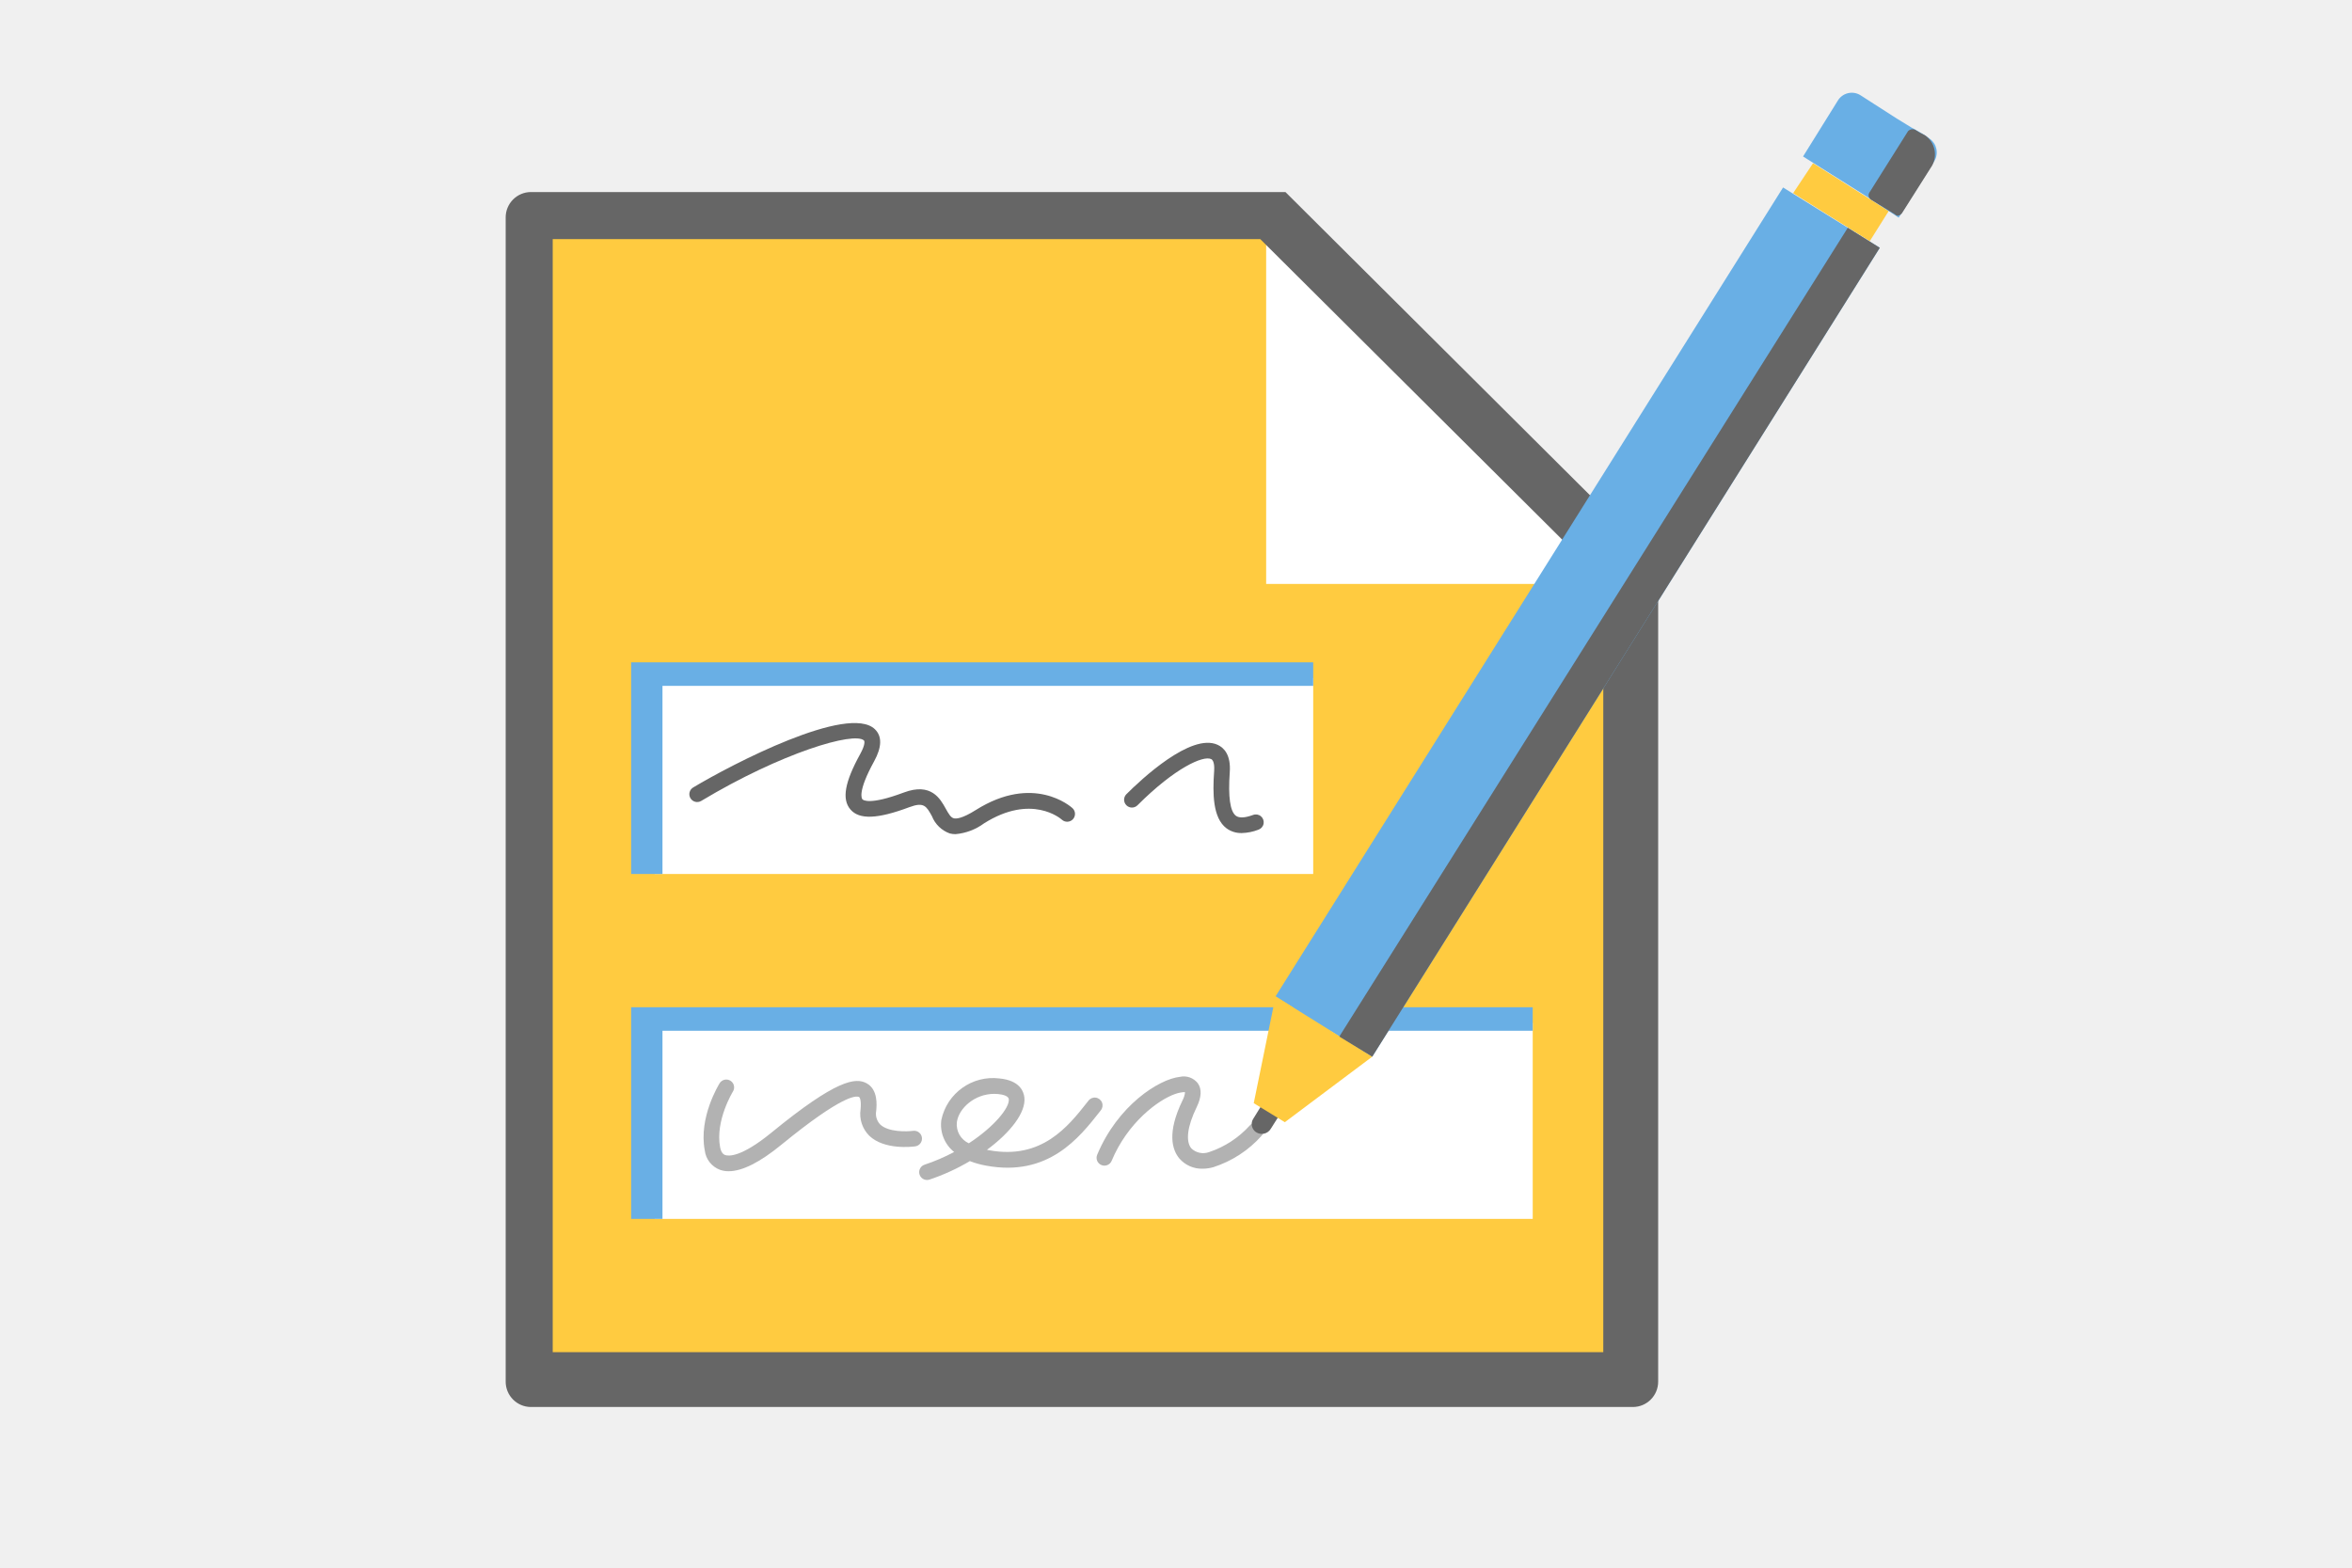
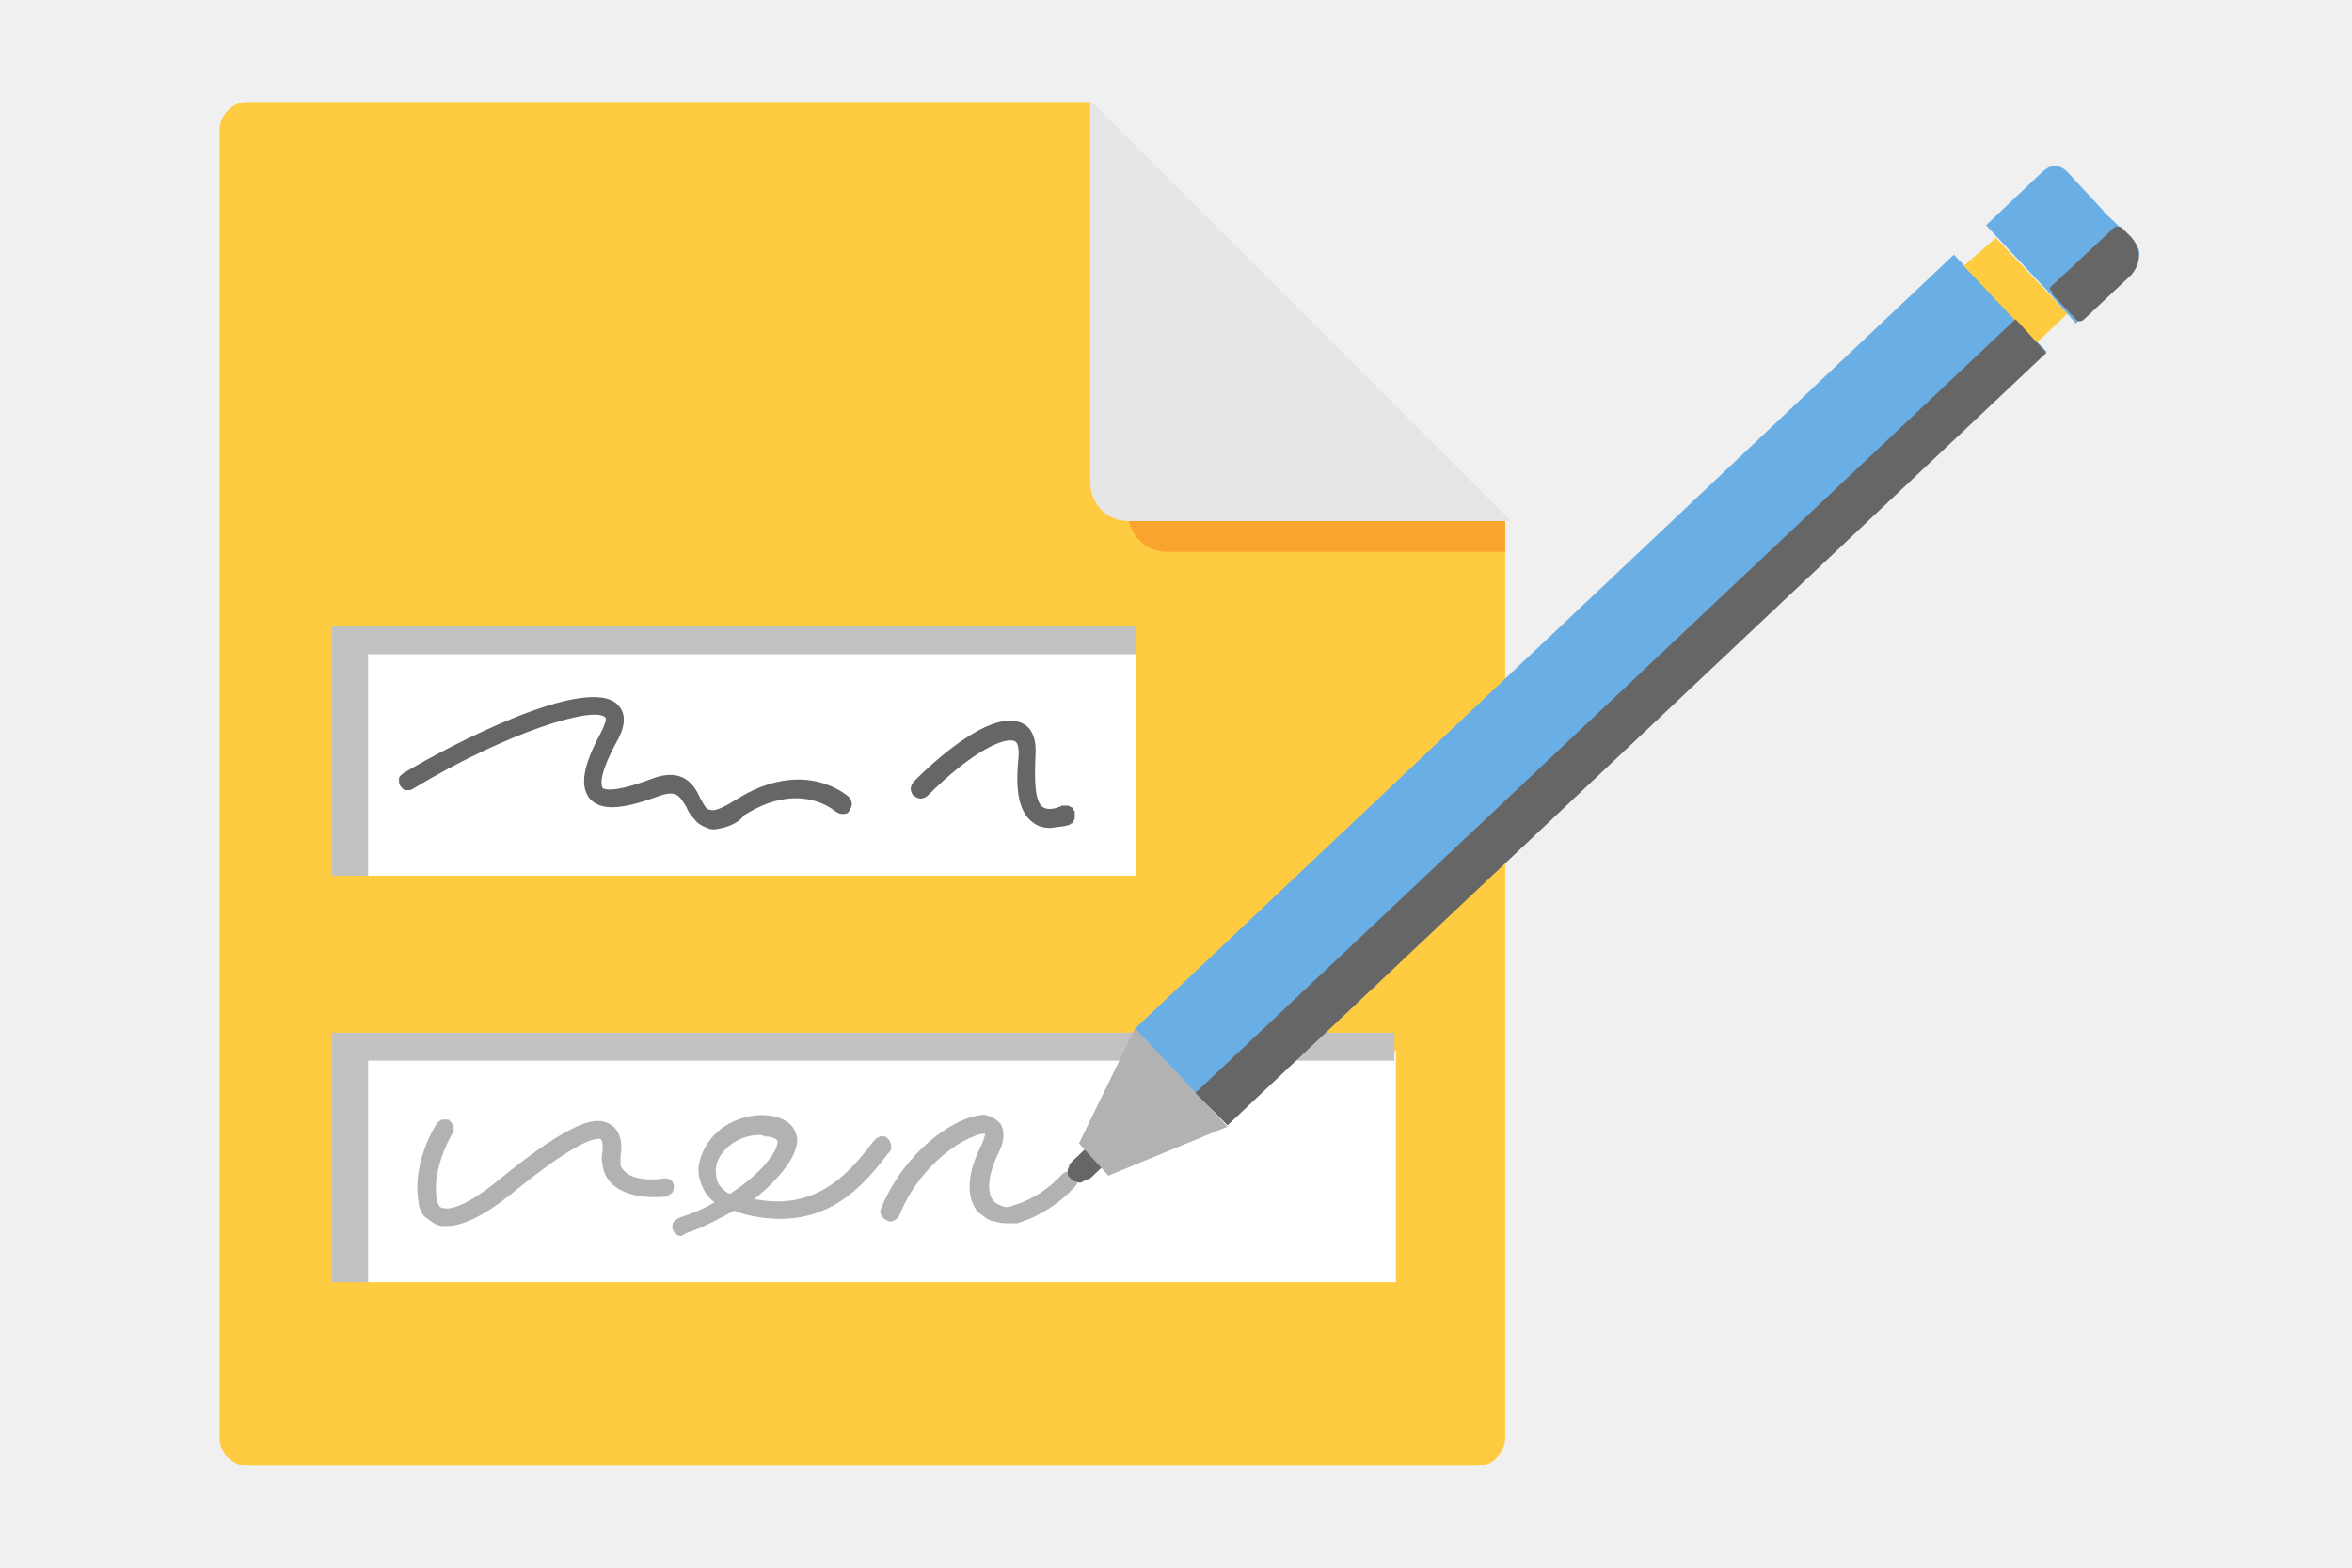
- <svg xmlns="http://www.w3.org/2000/svg" viewBox="0 0 300 200">
-   <defs>
-     <style>.cls-1{fill:#ffcb40;}.cls-2{fill:#fff;}.cls-3{fill:#666;}.cls-4{fill:#69afe5;}.cls-5{fill:#b2b2b2;}</style>
-   </defs>
-   <g id="Layer_1" data-name="Layer 1">
-     <path class="cls-1" d="M162.515,27.785H71.469A3.069,3.069,0,0,0,68.4,30.853V172.327a3.069,3.069,0,0,0,3.069,3.069H204.432a3.069,3.069,0,0,0,3.069-3.069V72.77Z" />
-     <polygon class="cls-2" points="164.413 29.5 161.5 29.5 161.5 74.5 209.579 74.5 164.413 29.5" />
-     <path class="cls-3" d="M163.96,24.5H67.732A3.232,3.232,0,0,0,64.5,27.732V176.268a3.232,3.232,0,0,0,3.232,3.232H208.268a3.232,3.232,0,0,0,3.232-3.232V71.843ZM70.5,172.5V30.5h90.242L204.5,74.06V172.5Z" />
-     <rect class="cls-2" x="83.5" y="86.5" width="84" height="25" />
-     <rect class="cls-2" x="83.5" y="130.5" width="112" height="25" />
-     <polygon class="cls-4" points="84.5 111.5 80.5 111.5 80.5 84.5 167.5 84.5 167.5 87.5 84.5 87.5 84.5 111.5" />
-     <polygon class="cls-4" points="84.5 155.5 80.5 155.5 80.5 128.5 195.5 128.5 195.5 131.5 84.5 131.5 84.5 155.5" />
-     <path class="cls-3" d="M121.875,106.418a2.881,2.881,0,0,1-.728-.089,3.839,3.839,0,0,1-2.28-2.209c-.7-1.264-1.014-1.843-2.878-1.144-4.057,1.519-6.373,1.613-7.508.3s-.737-3.489,1.252-7.106c.636-1.155.555-1.619.47-1.7-1.221-1.176-10.48,1.54-20.762,7.709a1,1,0,0,1-1.029-1.715c4.939-2.964,19.8-10.691,23.179-7.435.933.9.9,2.281-.1,4.105-2.144,3.9-1.565,4.751-1.492,4.835s.86.8,5.293-.866c3.48-1.3,4.639.8,5.331,2.05.39.707.654,1.143,1.027,1.239.306.084,1.072.046,2.8-1.043,7.386-4.665,12.144-.435,12.344-.251a1,1,0,0,1-1.352,1.474c-.15-.134-3.876-3.351-9.924.468A7.2,7.2,0,0,1,121.875,106.418Z" />
-     <path class="cls-3" d="M158.387,106.278a3.152,3.152,0,0,1-1.953-.611c-1.747-1.318-1.773-4.426-1.569-7.291.029-.4.047-1.34-.39-1.539-1-.466-4.567,1.079-9.4,5.909a1,1,0,0,1-1.414-1.414c1.873-1.873,8.244-7.869,11.643-6.314.8.364,1.714,1.266,1.554,3.5-.223,3.126.039,4.994.779,5.552.415.314,1.153.28,2.192-.1a1,1,0,1,1,.684,1.879A6.307,6.307,0,0,1,158.387,106.278Z" />
-     <path class="cls-5" d="M92.943,149.421a3.283,3.283,0,0,1-1.129-.189,3.013,3.013,0,0,1-1.922-2.483c-.8-4.184,1.793-8.379,1.9-8.556a1,1,0,0,1,1.695,1.062c-.023.037-2.284,3.717-1.634,7.119.154.8.519.935.64.979.4.145,1.981.357,5.923-2.871,8.289-6.786,10.718-7.032,12.106-6.289,1.506.806,1.3,2.859,1.238,3.533a1.973,1.973,0,0,0,.5,1.722c1.034,1,3.4.931,4.224.817a1,1,0,0,1,.272,1.981c-.4.057-3.966.486-5.88-1.353a3.913,3.913,0,0,1-1.11-3.363c.113-1.146-.1-1.524-.192-1.574-.352-.185-2.1-.3-9.895,6.073C96.931,148.285,94.67,149.421,92.943,149.421Z" />
-     <path class="cls-5" d="M118.242,150.537a1,1,0,0,1-.315-1.949,24.462,24.462,0,0,0,3.775-1.62,4.452,4.452,0,0,1-1.631-4.1,6.729,6.729,0,0,1,7.427-5.281c2.544.249,3.074,1.628,3.163,2.428.212,1.894-1.763,4.452-4.775,6.675.085.018.172.035.26.051,6.73,1.243,10.1-3.03,12.555-6.152l.125-.158a1,1,0,1,1,1.571,1.236l-.125.159c-2.614,3.324-6.565,8.354-14.49,6.882a11.338,11.338,0,0,1-2.075-.577,26.818,26.818,0,0,1-5.15,2.357A.989.989,0,0,1,118.242,150.537Zm8.569-10.986c-2.465,0-4.508,1.81-4.76,3.595a2.641,2.641,0,0,0,1.524,2.713c3.265-2.134,5.217-4.563,5.1-5.624-.051-.463-.881-.612-1.37-.66C127.137,139.56,126.973,139.551,126.811,139.551Z" />
-     <path class="cls-5" d="M153.4,149.1a3.8,3.8,0,0,1-2.967-1.3c-.926-1.108-1.608-3.293.4-7.414.378-.775.3-1.061.3-1.064a4.2,4.2,0,0,0-1.257.25c-2.135.745-6.05,3.631-8.087,8.529a1,1,0,0,1-1.847-.767c2.615-6.287,7.849-9.658,10.563-9.956a2.272,2.272,0,0,1,2.279.821c.525.746.473,1.776-.155,3.064-1.186,2.428-1.428,4.343-.667,5.253a2.194,2.194,0,0,0,2.278.458,12.157,12.157,0,0,0,5.168-3.386,1,1,0,0,1,1.525,1.294,14,14,0,0,1-6.147,4.015A5.089,5.089,0,0,1,153.4,149.1Z" />
-     <path class="cls-3" d="M162.1,143.99l2.13-3.367-2.2-1.419-2.153,3.489a1.244,1.244,0,0,0,.338,1.748h0A1.332,1.332,0,0,0,162.1,143.99Z" />
-     <polygon class="cls-4" points="227.433 23.917 235.688 29.055 239.766 31.611 175.031 134.808 170.83 132.241 162.698 127.114 227.433 23.917" />
-     <polygon class="cls-1" points="240.906 26.922 238.49 30.766 228.718 24.642 231.257 20.821 240.906 26.922" />
-     <polygon class="cls-1" points="159.916 140.739 162.698 127.114 175.031 134.808 163.88 143.166 159.916 140.739" />
-     <polygon class="cls-3" points="239.766 31.611 175.031 134.808 170.83 132.241 235.688 29.055 239.766 31.611" />
-     <path class="cls-4" d="M234.393,12.873a2.083,2.083,0,0,1,2.882-.742l4.654,2.988c.465.285,1.162.711,1.859,1.14.589.3,1.286.722,1.751,1.007l.578.419a2.15,2.15,0,0,1,.61,2.87l-4.545,7.212-4.059-2.679-8.14-5.125Z" />
-     <path class="cls-3" d="M238.408,24.623l4.976-7.909a.806.806,0,0,1,.873-.169,11.673,11.673,0,0,0,1.282.721h0a2.967,2.967,0,0,1,.893,3.878L242.6,27.193c-.274.341-.647.433-.869.169L238.7,25.507A.675.675,0,0,1,238.408,24.623Z" />
-   </g>
+ <svg xmlns="http://www.w3.org/2000/svg" width="300" height="200" viewBox="0 0 300 200" fill="none">
+   <path d="M139.055 13H31.577C30.683 13 29.788 13.358 29.073 14.073C28.358 14.788 28 15.682 28 16.577V183.423C28 184.318 28.358 185.391 29.073 185.927C29.788 186.642 30.683 187 31.577 187H188.412C189.307 187 190.38 186.642 190.916 185.927C191.631 185.212 191.989 184.318 191.989 183.423V66.112L139.055 13Z" fill="#FFCB40" />
+   <path d="M144.956 82.207H45.883V111.713H144.956V82.207Z" fill="white" />
+   <path d="M177.861 134.067H45.883V163.573H178.04V134.067H177.861Z" fill="white" />
+   <path d="M46.956 111.713H42.307V79.882H144.956V83.458H46.956V111.713Z" fill="#C2C2C2" />
+   <path d="M46.956 163.573H42.307V131.742H177.861V135.319H46.956V163.573Z" fill="#C2C2C2" />
+   <path d="M91.128 105.812C90.77 105.812 90.591 105.812 90.234 105.633C89.697 105.454 88.982 105.097 88.624 104.56C88.088 104.024 87.73 103.487 87.551 102.951C86.657 101.52 86.299 100.805 84.153 101.52C79.325 103.308 76.642 103.487 75.212 101.878C73.96 100.268 74.318 97.765 76.642 93.473C77.358 92.042 77.358 91.506 77.179 91.506C75.748 90.075 64.84 93.294 52.679 100.626C52.5 100.805 52.142 100.805 51.785 100.805C51.427 100.805 51.248 100.447 51.069 100.268C50.891 100.089 50.891 99.732 50.891 99.374C50.891 99.016 51.248 98.838 51.427 98.659C57.329 95.082 74.854 85.962 78.788 89.896C79.861 90.969 79.861 92.579 78.61 94.725C76.106 99.374 76.821 100.268 76.821 100.447C76.821 100.626 77.894 101.341 83.08 99.374C87.194 97.765 88.624 100.268 89.34 101.878C89.876 102.772 90.055 103.308 90.591 103.308C90.949 103.487 91.843 103.308 93.81 102.057C102.573 96.513 108.117 101.52 108.296 101.699C108.475 101.878 108.653 102.235 108.653 102.593C108.653 102.951 108.475 103.129 108.296 103.487C108.117 103.845 107.759 103.845 107.402 103.845C107.044 103.845 106.865 103.666 106.507 103.487C106.329 103.308 101.858 99.553 94.883 104.024C94.168 105.097 92.558 105.633 91.128 105.812Z" fill="#666666" />
+   <path d="M134.048 105.633C133.153 105.633 132.438 105.454 131.723 104.918C129.577 103.308 129.577 99.732 129.934 96.334C129.934 95.797 129.934 94.725 129.398 94.546C128.146 94.009 124.033 95.797 118.31 101.52C118.131 101.699 117.774 101.878 117.416 101.878C117.058 101.878 116.88 101.699 116.522 101.52C116.343 101.341 116.164 100.984 116.164 100.626C116.164 100.268 116.343 100.089 116.522 99.732C118.668 97.586 126.179 90.433 130.292 92.221C131.186 92.579 132.259 93.652 132.08 96.334C131.902 100.089 132.08 102.235 132.975 102.951C133.511 103.308 134.405 103.308 135.478 102.772C135.657 102.772 135.836 102.772 136.015 102.772C136.194 102.772 136.372 102.772 136.551 102.951C136.73 102.951 136.909 103.129 136.909 103.308C137.088 103.487 137.088 103.487 137.088 103.666C137.088 103.845 137.088 104.024 137.088 104.202C137.088 104.381 137.088 104.56 136.909 104.739C136.909 104.918 136.73 105.097 136.551 105.097C136.372 105.275 136.372 105.275 136.194 105.275C135.836 105.454 134.942 105.454 134.048 105.633Z" fill="#666666" />
+   <path d="M56.971 156.42C56.434 156.42 56.077 156.42 55.719 156.242C55.182 156.063 54.646 155.526 54.109 155.169C53.752 154.632 53.394 154.096 53.394 153.38C52.5 148.373 55.54 143.545 55.719 143.366C55.719 143.187 55.898 143.187 56.077 143.008C56.255 142.829 56.434 142.829 56.434 142.829C56.613 142.829 56.792 142.829 56.971 142.829C57.15 142.829 57.328 142.829 57.328 143.008C57.507 143.008 57.507 143.187 57.686 143.366C57.865 143.545 57.865 143.724 57.865 143.724C57.865 143.902 57.865 144.081 57.865 144.26C57.865 144.439 57.865 144.618 57.686 144.618C57.686 144.618 55.004 149.088 55.719 153.023C55.898 153.917 56.255 154.096 56.434 154.096C56.971 154.274 58.759 154.453 63.409 150.698C73.245 142.651 76.106 142.472 77.715 143.366C79.504 144.26 79.325 146.764 79.146 147.479C79.146 147.837 79.146 148.194 79.146 148.552C79.146 148.91 79.504 149.267 79.683 149.446C80.934 150.698 83.617 150.519 84.69 150.34C85.047 150.34 85.226 150.34 85.584 150.519C85.763 150.698 85.942 151.056 85.942 151.234C85.942 151.592 85.942 151.771 85.763 152.129C85.584 152.307 85.226 152.486 85.047 152.665C84.511 152.665 80.398 153.201 78.073 151.056C77.537 150.519 77.179 149.983 77 149.267C76.821 148.552 76.642 147.837 76.821 147.121C77 145.691 76.642 145.333 76.642 145.333C76.285 145.154 74.139 144.975 65.018 152.486C61.62 155.169 58.938 156.42 56.971 156.42Z" fill="#B2B2B2" />
+   <path d="M86.836 157.672C86.478 157.672 86.299 157.493 86.12 157.314C85.942 157.136 85.763 156.957 85.763 156.599C85.763 156.242 85.763 156.063 85.942 155.884C86.12 155.705 86.299 155.526 86.657 155.347C88.266 154.811 89.697 154.274 91.128 153.38C90.412 152.844 89.876 152.128 89.518 151.234C89.16 150.34 88.982 149.446 89.16 148.552C89.518 146.585 90.77 144.797 92.379 143.724C93.989 142.651 95.956 142.114 97.923 142.293C100.963 142.651 101.5 144.26 101.679 145.154C101.858 147.3 99.533 150.34 96.135 153.023C96.314 153.023 96.314 153.023 96.493 153.023C104.361 154.453 108.474 149.446 111.336 145.691L111.515 145.512C111.693 145.333 111.693 145.333 111.872 145.154C112.051 145.154 112.23 144.975 112.23 144.975C112.409 144.975 112.588 144.975 112.766 144.975C112.945 144.975 113.124 145.154 113.124 145.154C113.303 145.333 113.303 145.333 113.482 145.512C113.482 145.691 113.661 145.869 113.661 146.048C113.661 146.227 113.661 146.406 113.661 146.585C113.661 146.764 113.482 146.942 113.482 146.942L113.303 147.121C110.263 151.055 105.613 156.957 96.135 155.169C95.241 154.99 94.525 154.811 93.631 154.453C91.664 155.526 89.697 156.599 87.551 157.314C87.014 157.672 86.836 157.672 86.836 157.672ZM96.85 144.797C93.989 144.797 91.485 146.942 91.306 149.088C91.306 149.804 91.306 150.34 91.664 151.055C92.022 151.592 92.558 152.128 93.095 152.307C97.029 149.804 99.175 146.942 99.175 145.691C99.175 145.154 98.102 144.975 97.566 144.975C97.208 144.797 97.029 144.797 96.85 144.797Z" fill="#B2B2B2" />
+   <path d="M128.325 156.063C127.61 156.063 127.073 155.884 126.358 155.705C125.821 155.526 125.285 154.99 124.748 154.632C123.675 153.38 122.781 150.698 125.285 145.869C125.642 144.975 125.642 144.618 125.642 144.618C125.106 144.618 124.569 144.797 124.212 144.975C121.708 145.869 117.058 149.267 114.734 154.99C114.555 155.347 114.376 155.526 114.018 155.705C113.661 155.884 113.482 155.884 113.124 155.705C112.766 155.526 112.588 155.347 112.409 154.99C112.23 154.632 112.23 154.453 112.409 154.096C115.449 146.764 121.708 142.651 124.927 142.293C125.464 142.114 126 142.293 126.358 142.472C126.894 142.651 127.252 143.008 127.61 143.366C128.146 144.26 128.146 145.512 127.431 146.942C126 149.804 125.821 152.128 126.715 153.201C127.073 153.559 127.431 153.738 127.967 153.917C128.504 154.096 128.861 153.917 129.398 153.738C131.723 153.023 133.869 151.592 135.478 149.804C135.657 149.625 136.015 149.446 136.193 149.446C136.551 149.446 136.73 149.446 137.088 149.804C137.266 149.983 137.445 150.34 137.445 150.519C137.445 150.877 137.445 151.055 137.088 151.413C135.12 153.559 132.617 155.169 129.756 156.063C129.398 156.063 128.861 156.063 128.325 156.063Z" fill="#B2B2B2" />
+   <path d="M139.055 150.34L142.452 147.121L140.306 144.797L136.73 148.194C136.551 148.373 136.372 148.552 136.372 148.731C136.372 148.91 136.193 149.088 136.193 149.267C136.193 149.446 136.193 149.625 136.193 149.804C136.193 149.983 136.372 150.161 136.551 150.34C136.73 150.519 136.909 150.698 137.088 150.698C137.266 150.698 137.445 150.877 137.624 150.877C137.803 150.877 137.982 150.877 138.161 150.698C138.697 150.519 138.876 150.34 139.055 150.34Z" fill="#666666" />
+   <path d="M249.215 32.492L257.084 40.718L261.018 44.831L156.58 143.545L152.467 139.432L144.777 131.206L249.215 32.492Z" fill="#69AFE5" />
+   <path d="M263.701 40.003L259.766 43.758L250.467 33.923L254.58 30.346L263.701 40.003Z" fill="#FFCB40" />
+   <path d="M137.624 145.87L144.777 131.206L156.58 143.724L141.38 149.983L137.624 145.87Z" fill="#B2B2B2" />
+   <path d="M261.018 45.01L156.58 143.545L152.467 139.432L257.084 40.718L261.018 45.01Z" fill="#666666" />
+   <path d="M260.482 21.941C260.66 21.763 261.018 21.584 261.197 21.405C261.555 21.226 261.733 21.226 262.091 21.226C262.449 21.226 262.806 21.226 262.985 21.405C263.343 21.584 263.522 21.763 263.701 21.941L268.171 26.77C268.529 27.306 269.244 27.843 269.96 28.558C270.496 29.095 271.212 29.81 271.748 30.168L272.285 30.883C272.642 31.419 273 31.956 272.821 32.671C272.821 33.386 272.463 33.923 272.106 34.281L264.774 41.255L261.018 36.963L253.328 28.737L260.482 21.941Z" fill="#69AFE5" />
+   <path d="M261.555 36.605L269.602 29.095C269.781 28.916 269.96 28.916 270.139 28.916C270.317 28.916 270.496 28.916 270.675 29.095C271.033 29.452 271.569 29.989 271.927 30.346C272.463 31.062 272.821 31.777 272.821 32.671C272.821 33.565 272.463 34.281 271.927 34.996L265.847 40.718C265.489 41.076 264.953 41.076 264.774 40.718L261.912 37.678C261.734 37.499 261.734 37.321 261.734 37.142C261.376 36.963 261.376 36.784 261.555 36.605Z" fill="#666666" />
+   <path d="M191.989 66.112L143.883 17.828V65.397C143.883 68.079 146.029 70.404 148.891 70.404H191.989V66.112Z" fill="#FAA430" />
+   <path d="M143.883 66.47H192.705L139.234 13H139.055V61.462C139.055 64.324 141.201 66.47 143.883 66.47Z" fill="#E6E6E6" />
</svg>
